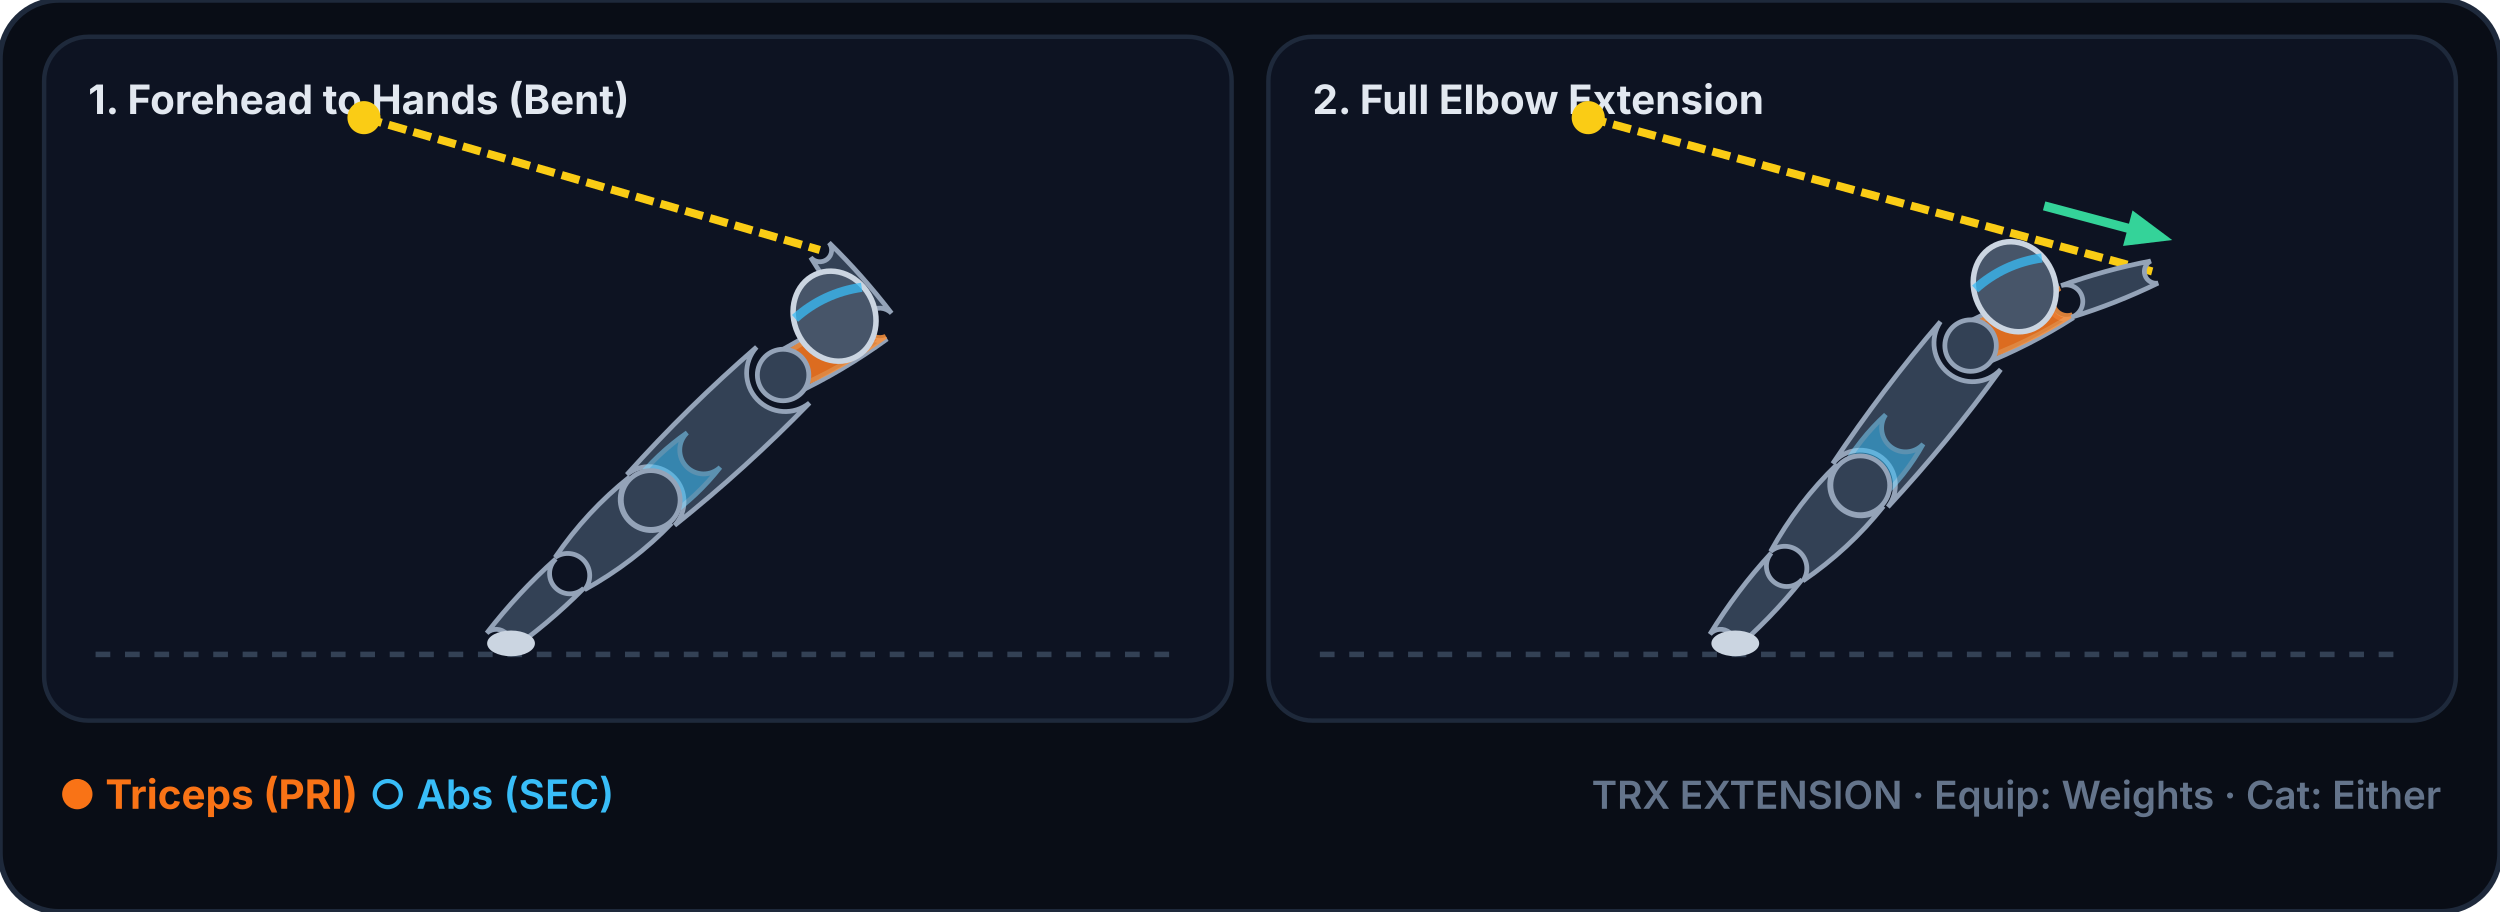
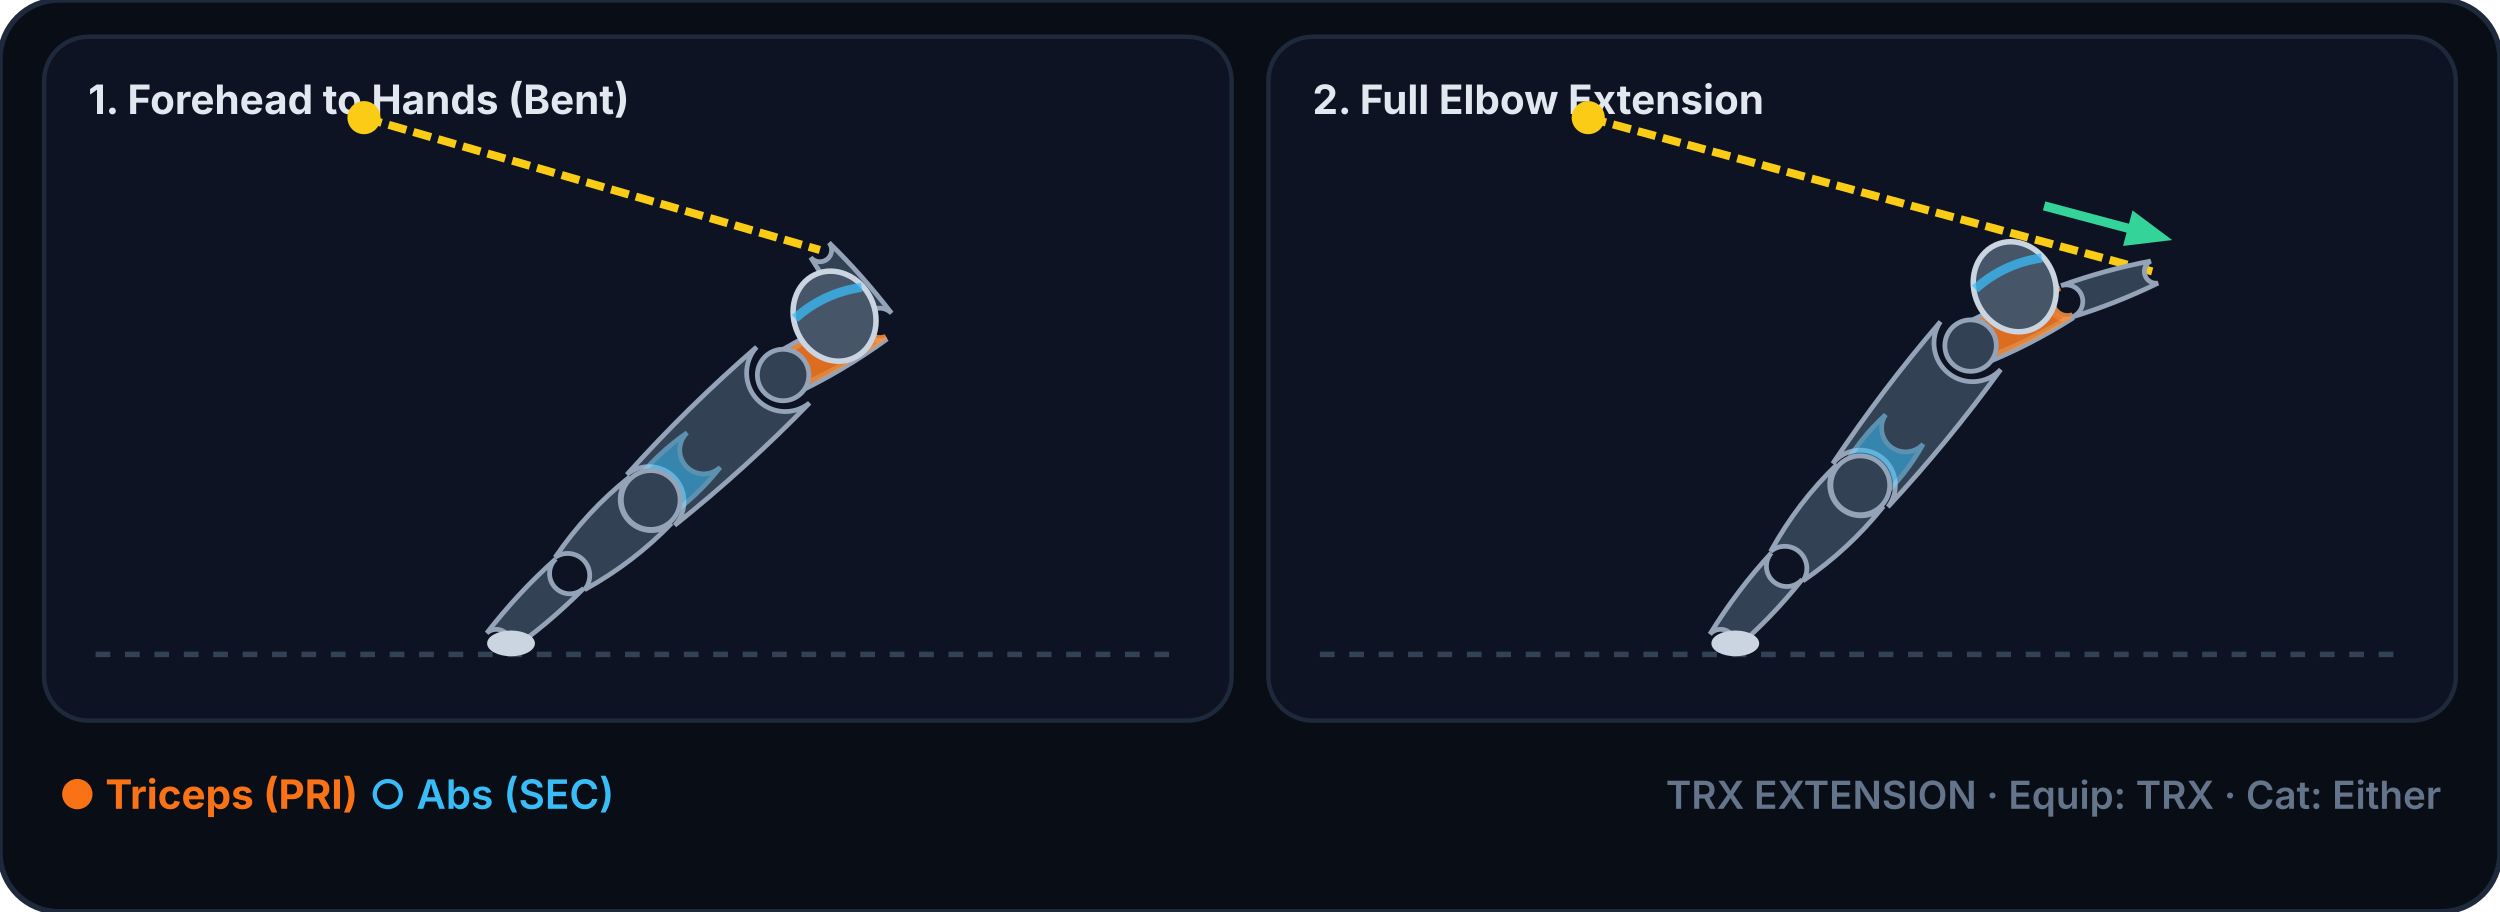
<svg xmlns="http://www.w3.org/2000/svg" viewBox="0 0 680 248" width="680" height="248" role="img" aria-label="TRX Triceps multi-step exercise diagram">
  <defs>
    <marker id="arrow" viewBox="0 0 10 10" refX="6" refY="5" markerWidth="5" markerHeight="5" orient="auto-start-reverse">
      <path d="M 0 1 L 10 5 L 0 9 z" fill="#34d399" />
    </marker>
  </defs>
  <rect width="680" height="248" rx="16" fill="#090d16" stroke="#1e293b" stroke-width="1.5" />
  <g transform="translate(12, 10)">
    <rect width="323" height="186" rx="12" fill="#0d1322" stroke="#1e293b" stroke-width="1.2" />
    <text x="12" y="21" fill="#e2e8f0" font-family="-apple-system, BlinkMacSystemFont, sans-serif" font-size="11" font-weight="700">1. Forehead to Hands (Bent)</text>
    <line x1="14" y1="168" x2="309" y2="168" stroke="#334155" stroke-width="1.5" stroke-dasharray="4 4" />
    <g transform="translate(59, 0)">
      <circle cx="28" cy="22" r="4.5" fill="#facc15" />
      <line x1="28" y1="22" x2="152" y2="58" stroke="#facc15" stroke-width="2.2" stroke-dasharray="5 2" />
      <path d="M 112.5 132.9 Q 131.9 117.4 149.2 99.6 A 10.5 10.5 0 0 1 134.8 84.4 Q 116.1 100.6 99.5 119.1 A 9.5 9.5 0 0 1 112.5 132.9 Z" fill="#334155" stroke="#94a3b8" stroke-width="1.3" />
      <g opacity="0.55">
        <path d="M 110.5 130.7 Q 118.7 125.0 124.9 117.1 A 6.5 6.5 0 0 1 115.9 107.7 Q 107.7 113.4 101.5 121.3 A 6.5 6.5 0 0 1 110.5 130.7 Z" fill="#38bdf8" stroke="#7dd3fc" stroke-width="1.3" />
      </g>
      <path d="M 100.3 119.7 Q 88.6 129.0 80.0 141.6 A 6 6 0 0 1 88.0 150.4 Q 101.4 143.0 111.7 132.3 A 8.5 8.5 0 0 1 100.3 119.7 Z" fill="#334155" stroke="#94a3b8" stroke-width="1.3" />
      <circle cx="106.0" cy="126.0" r="8" fill="#334155" stroke="#94a3b8" stroke-width="1.3" />
      <path d="M 80.2 142.0 Q 69.9 151.2 61.4 162.2 A 3.8 3.8 0 0 1 66.6 167.8 Q 78.1 159.8 87.8 150.0 A 5.5 5.5 0 0 1 80.2 142.0 Z" fill="#334155" stroke="#94a3b8" stroke-width="1.3" />
      <ellipse cx="68.0" cy="165.0" rx="6.5" ry="3.5" fill="#cbd5e1" />
      <path d="M 144.8 97.3 Q 158.2 91.0 170.3 82.2 A 4.8 4.8 0 0 1 165.7 73.8 Q 151.8 79.0 139.2 86.7 A 6 6 0 0 1 144.8 97.3 Z" fill="#334155" stroke="#94a3b8" stroke-width="1.3" />
      <g opacity="0.85">
        <path d="M 144.1 96.0 Q 157.8 90.3 169.9 81.5 A 4 4 0 0 1 166.1 74.5 Q 152.2 79.7 139.9 88.0 A 4.5 4.5 0 0 1 144.1 96.0 Z" fill="#f97316" stroke="#fb923c" stroke-width="1.3" />
      </g>
      <path d="M 171.5 75.2 Q 163.7 65.0 154.5 56.0 A 3.2 3.2 0 0 1 149.5 60.0 Q 156.3 71.0 164.5 80.8 A 4.5 4.5 0 0 1 171.5 75.2 Z" fill="#334155" stroke="#94a3b8" stroke-width="1.3" />
      <circle cx="142.0" cy="92.0" r="7" fill="#334155" stroke="#94a3b8" stroke-width="1.3" />
      <g transform="translate(156.0, 76.0) rotate(-25)">
        <ellipse cx="0" cy="0" rx="11" ry="12.5" fill="#475569" stroke="#cbd5e1" stroke-width="1.5" />
        <path d="M -10 -4 Q 0 -7 10 -4" stroke="#38bdf8" stroke-width="2.5" fill="none" opacity="0.75" />
      </g>
    </g>
  </g>
  <g transform="translate(345, 10)">
    <rect width="323" height="186" rx="12" fill="#0d1322" stroke="#1e293b" stroke-width="1.2" />
    <text x="12" y="21" fill="#e2e8f0" font-family="-apple-system, BlinkMacSystemFont, sans-serif" font-size="11" font-weight="700">2. Full Elbow Extension</text>
    <line x1="14" y1="168" x2="309" y2="168" stroke="#334155" stroke-width="1.5" stroke-dasharray="4 4" />
    <g transform="translate(59, 0)">
      <circle cx="28" cy="22" r="4.5" fill="#facc15" />
      <line x1="28" y1="22" x2="182" y2="64" stroke="#facc15" stroke-width="2.2" stroke-dasharray="5 2" />
      <path d="M 109.5 127.9 Q 126.0 110.1 140.2 90.5 A 10.5 10.5 0 0 1 123.8 77.5 Q 108.0 95.9 94.5 116.1 A 9.5 9.5 0 0 1 109.5 127.9 Z" fill="#334155" stroke="#94a3b8" stroke-width="1.3" />
      <g opacity="0.55">
        <path d="M 107.1 126.0 Q 114.3 119.4 119.1 110.8 A 6.5 6.5 0 0 1 108.9 102.8 Q 101.7 109.4 96.9 118.0 A 6.5 6.5 0 0 1 107.1 126.0 Z" fill="#38bdf8" stroke="#7dd3fc" stroke-width="1.3" />
      </g>
      <path d="M 95.7 116.3 Q 85.0 126.6 77.6 140.0 A 6 6 0 0 1 86.4 148.0 Q 99.0 139.4 108.3 127.7 A 8.5 8.5 0 0 1 95.7 116.3 Z" fill="#334155" stroke="#94a3b8" stroke-width="1.3" />
      <circle cx="102.0" cy="122.0" r="8" fill="#334155" stroke="#94a3b8" stroke-width="1.3" />
      <path d="M 77.8 140.4 Q 68.4 150.6 61.1 162.5 A 3.8 3.8 0 0 1 66.9 167.5 Q 77.6 158.4 86.2 147.6 A 5.5 5.5 0 0 1 77.8 140.4 Z" fill="#334155" stroke="#94a3b8" stroke-width="1.3" />
      <ellipse cx="68.0" cy="165.0" rx="6.5" ry="3.5" fill="#cbd5e1" />
      <path d="M 134.5 89.4 Q 147.8 84.2 160.0 76.4 A 4.8 4.8 0 0 1 156.0 67.6 Q 142.2 71.8 129.5 78.6 A 6 6 0 0 1 134.5 89.4 Z" fill="#334155" stroke="#94a3b8" stroke-width="1.3" />
      <g opacity="0.85">
        <path d="M 133.9 88.1 Q 147.5 83.4 159.7 75.6 A 4 4 0 0 1 156.3 68.4 Q 142.5 72.6 130.1 79.9 A 4.5 4.5 0 0 1 133.9 88.1 Z" fill="#f97316" stroke="#fb923c" stroke-width="1.3" />
      </g>
      <path d="M 159.4 76.3 Q 171.5 72.6 183.0 67.0 A 3.2 3.2 0 0 1 181.0 61.0 Q 168.5 63.4 156.6 67.7 A 4.5 4.5 0 0 1 159.4 76.3 Z" fill="#334155" stroke="#94a3b8" stroke-width="1.3" />
      <circle cx="132.0" cy="84.0" r="7" fill="#334155" stroke="#94a3b8" stroke-width="1.3" />
      <g transform="translate(144.0, 68.0) rotate(-25)">
        <ellipse cx="0" cy="0" rx="11" ry="12.5" fill="#475569" stroke="#cbd5e1" stroke-width="1.5" />
        <path d="M -10 -4 Q 0 -7 10 -4" stroke="#38bdf8" stroke-width="2.5" fill="none" opacity="0.75" />
      </g>
      <path d="M 152 46 L 182 54" stroke="#34d399" stroke-width="2.5" fill="none" marker-end="url(#arrow)" />
    </g>
  </g>
  <text x="16" y="220" fill="#cbd5e1" font-family="-apple-system, BlinkMacSystemFont, sans-serif" font-size="11">
    <tspan fill="#f97316" font-weight="700">● Triceps (PRI)</tspan>
    <tspan fill="#38bdf8" font-weight="600">  ○ Abs (SEC)</tspan>
  </text>
  <text x="664" y="220" text-anchor="end" fill="#64748b" font-family="-apple-system, BlinkMacSystemFont, sans-serif" font-size="10.5" font-weight="600">
-     TRX EXTENSION · Equip: Weights · Cat: Either
+     TRX EXTENSION · Equip: TRX · Cat: Either
  </text>
</svg>
